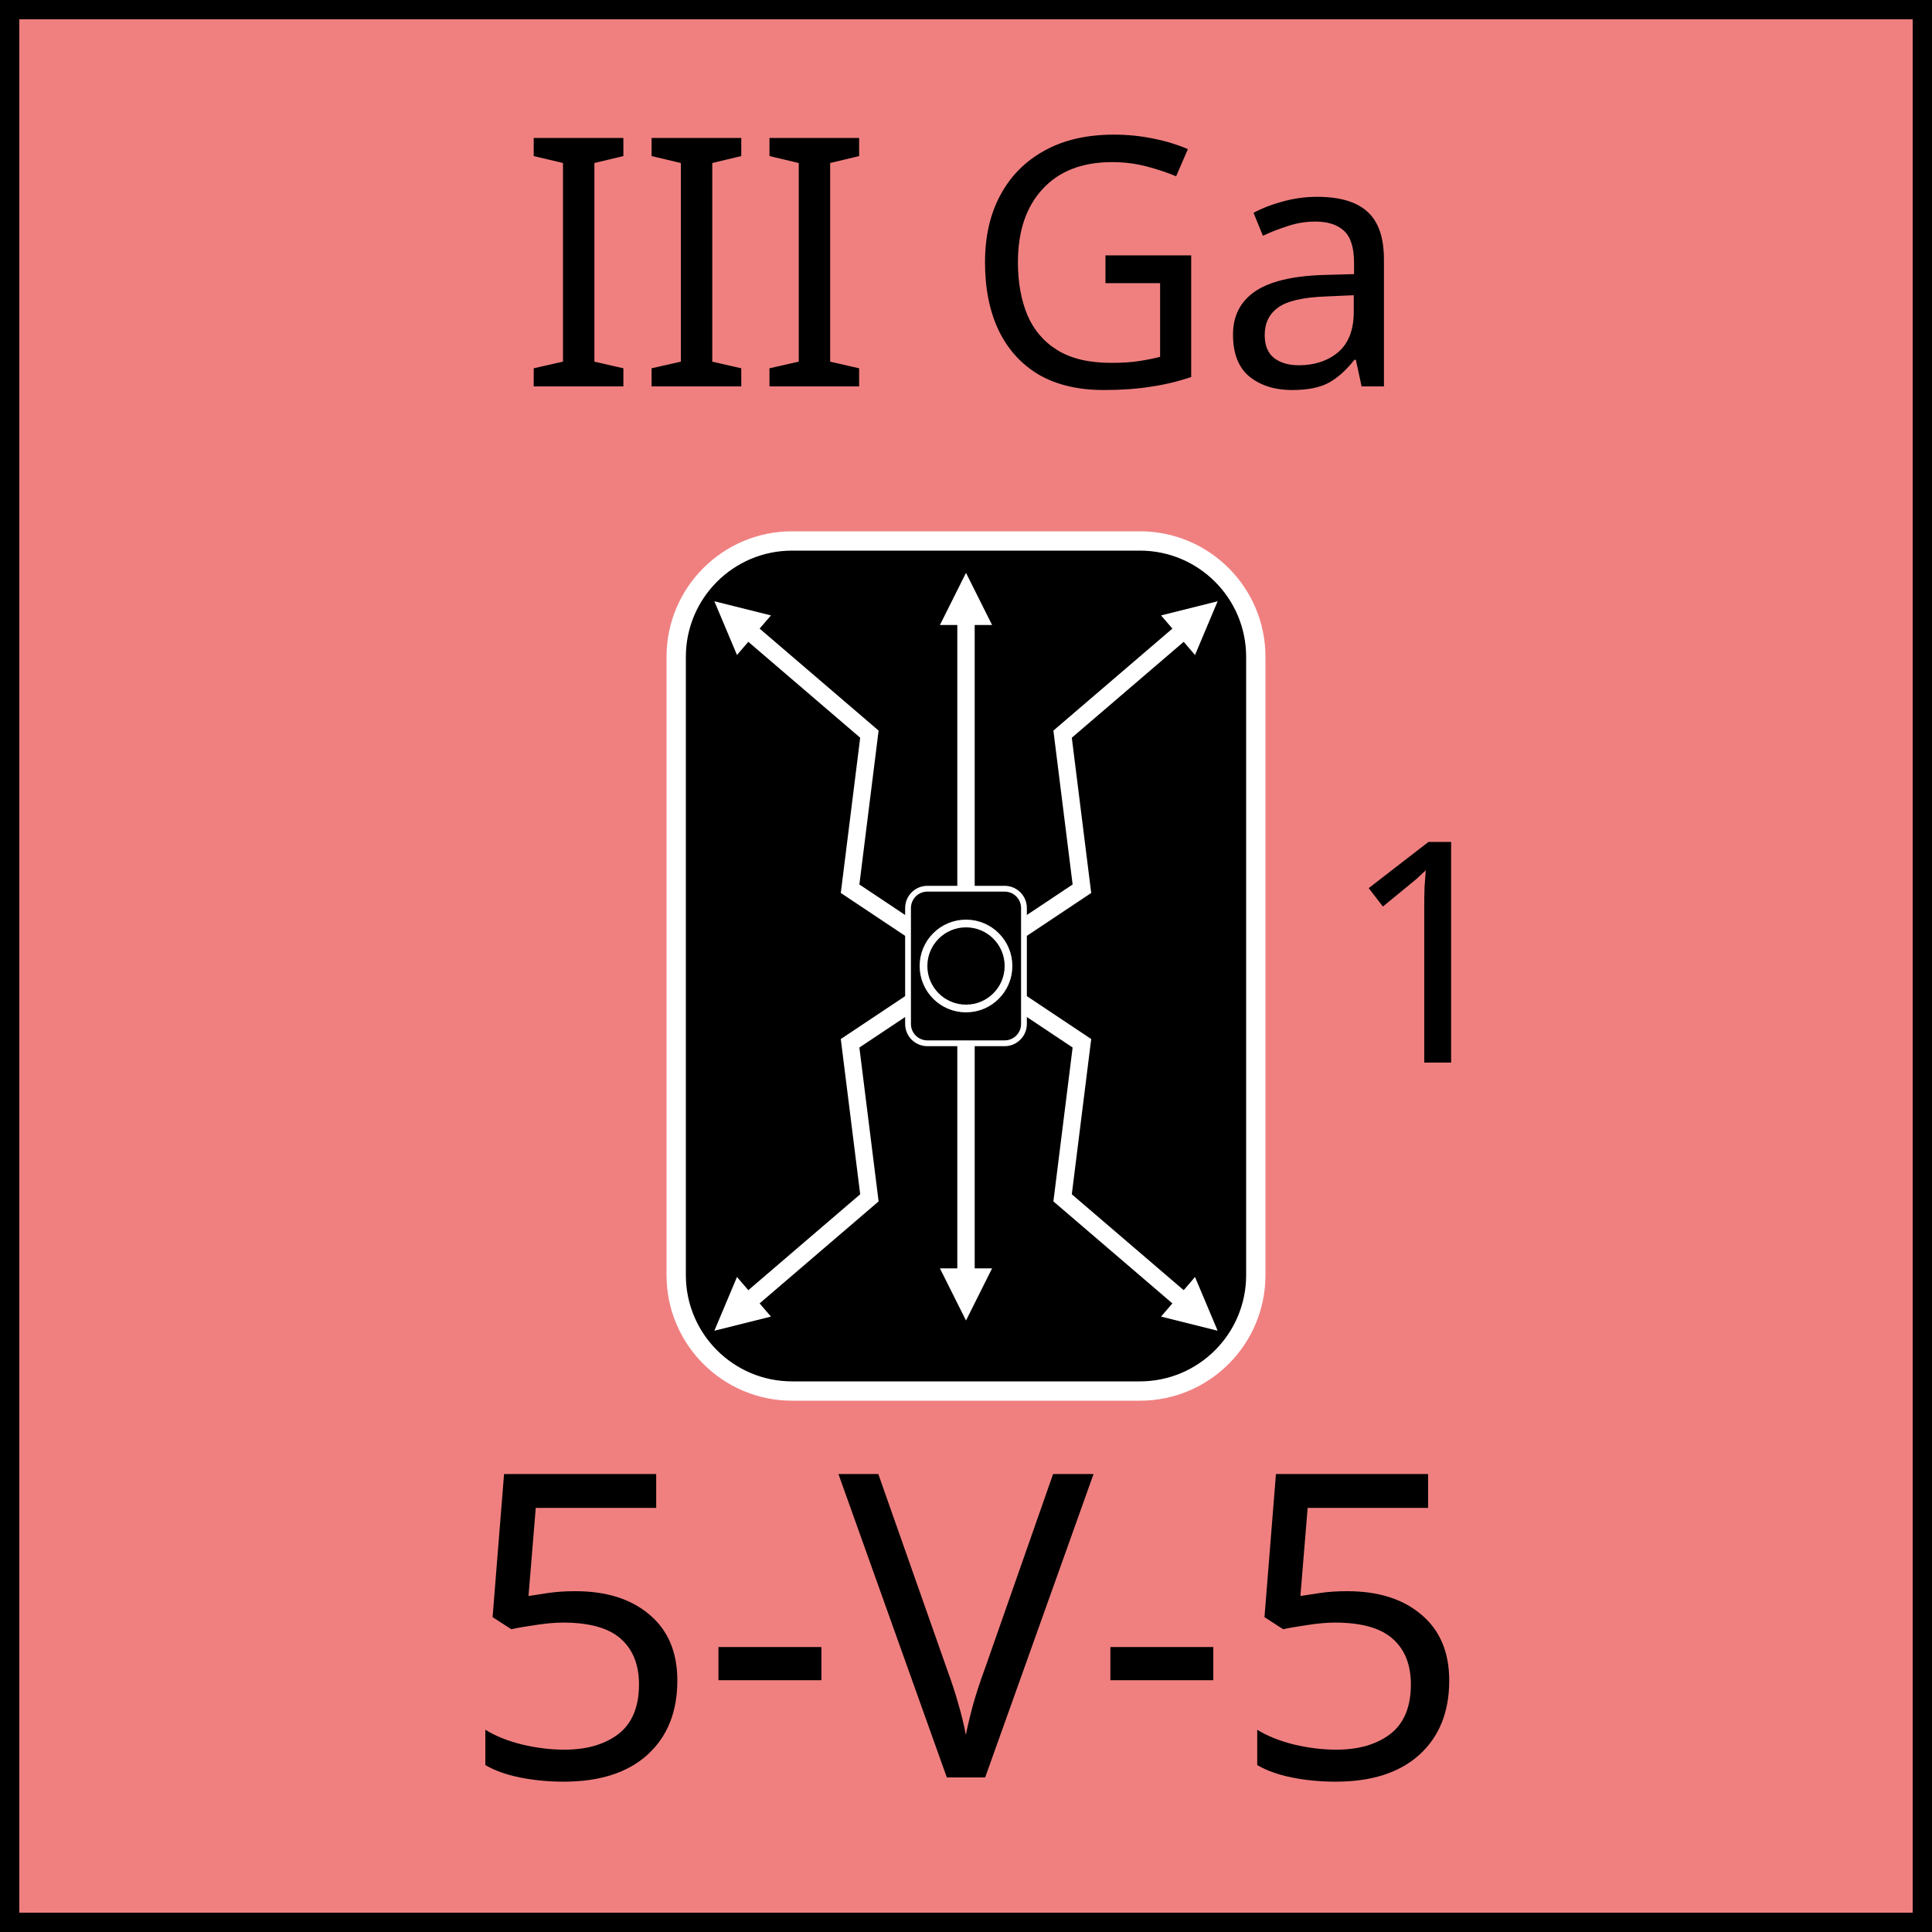
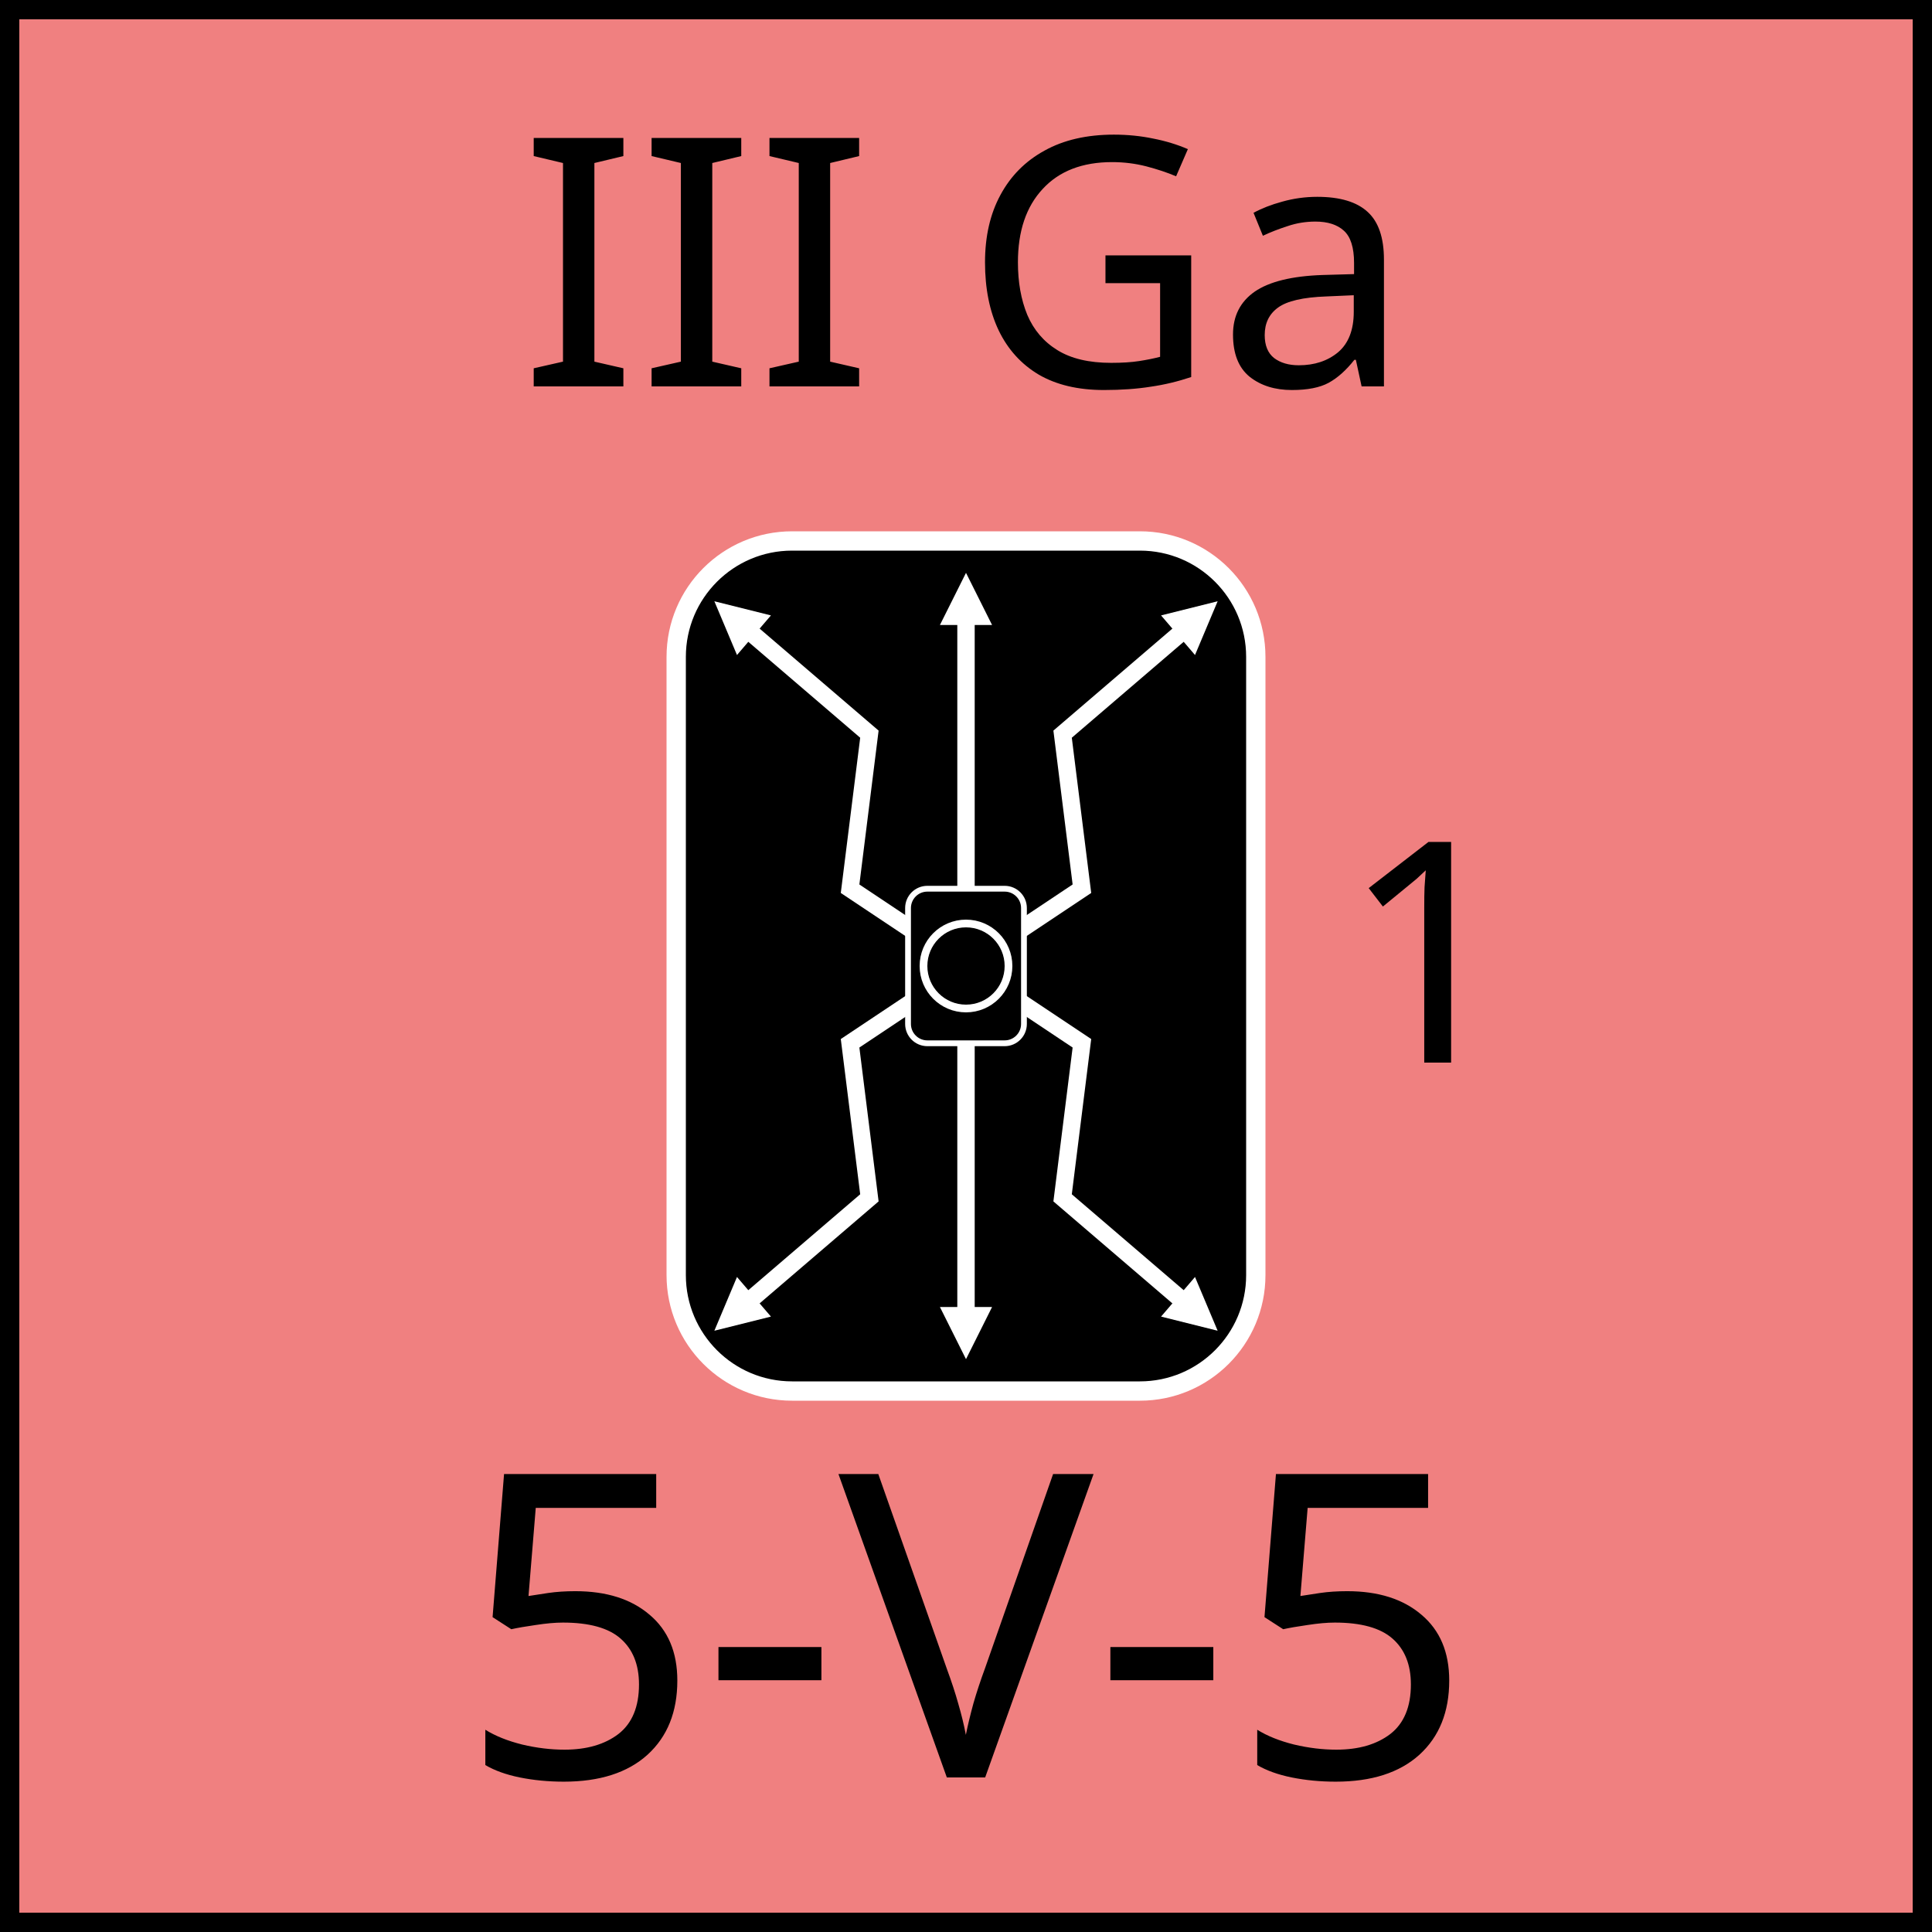
<svg xmlns="http://www.w3.org/2000/svg" width="100" height="100" viewBox="0 0 100 100">
  <defs>
    <marker id="arrow" viewBox="0 0 10 10" refX="5" refY="5" markerWidth="3" markerHeight="3" orient="auto-start-reverse" fill="white">
      <path d="M 0 0 L 10 5 L 0 10 z" />
    </marker>
    <g id="shield_line">
      <path d="M38 32 L45 38 L44 46 L50 50" stroke="white" stroke-width="0.9" fill="none" marker-start="url(#arrow)" />
    </g>
  </defs>
  <rect width="100" height="100" fill="lightcoral" stroke="black" stroke-width="2" />
  <text x="50" y="20" font-family="Cinzel" font-size="18" text-anchor="middle" fill="black">III Ga</text>
  <text x="50" y="92" font-family="Cinzel" font-size="22" text-anchor="middle" fill="black">5-V-5</text>
  <g id="unit-symbol">
    <rect x="35" y="28" width="30" height="44" fill="black" stroke="white" stroke-width="1" rx="6" />
-     <line x1="50" y1="31" x2="50" y2="67" stroke="white" stroke-width="0.9" marker-start="url(#arrow)" marker-end="url(#arrow)" />
+     <line x1="50" y1="31" x2="50" y2="69" stroke="white" stroke-width="0.9" marker-start="url(#arrow)" marker-end="url(#arrow)" />
    <use href="#shield_line" x="0" y="0" transform="rotate(0 50 50)" />
    <use href="#shield_line" x="0" y="0" transform="translate(100,100) scale(-1,-1)" />
    <use href="#shield_line" x="0" y="0" transform="translate(100,0) scale(-1,1)" />
    <use href="#shield_line" x="0" y="0" transform="translate(100,0) scale(-1,1) rotate(180 50 50)" />
    <rect x="47" y="46" width="6" height="8" fill="black" stroke="white" stroke-width="0.3" rx="1" />
    <circle cx="50" cy="50" r="2.2" fill="black" stroke="white" stroke-width="0.4" />
  </g>
  <text x="74" y="55" font-family="Cinzel" font-size="16" text-anchor="middle" fill="black">1</text>
</svg>
